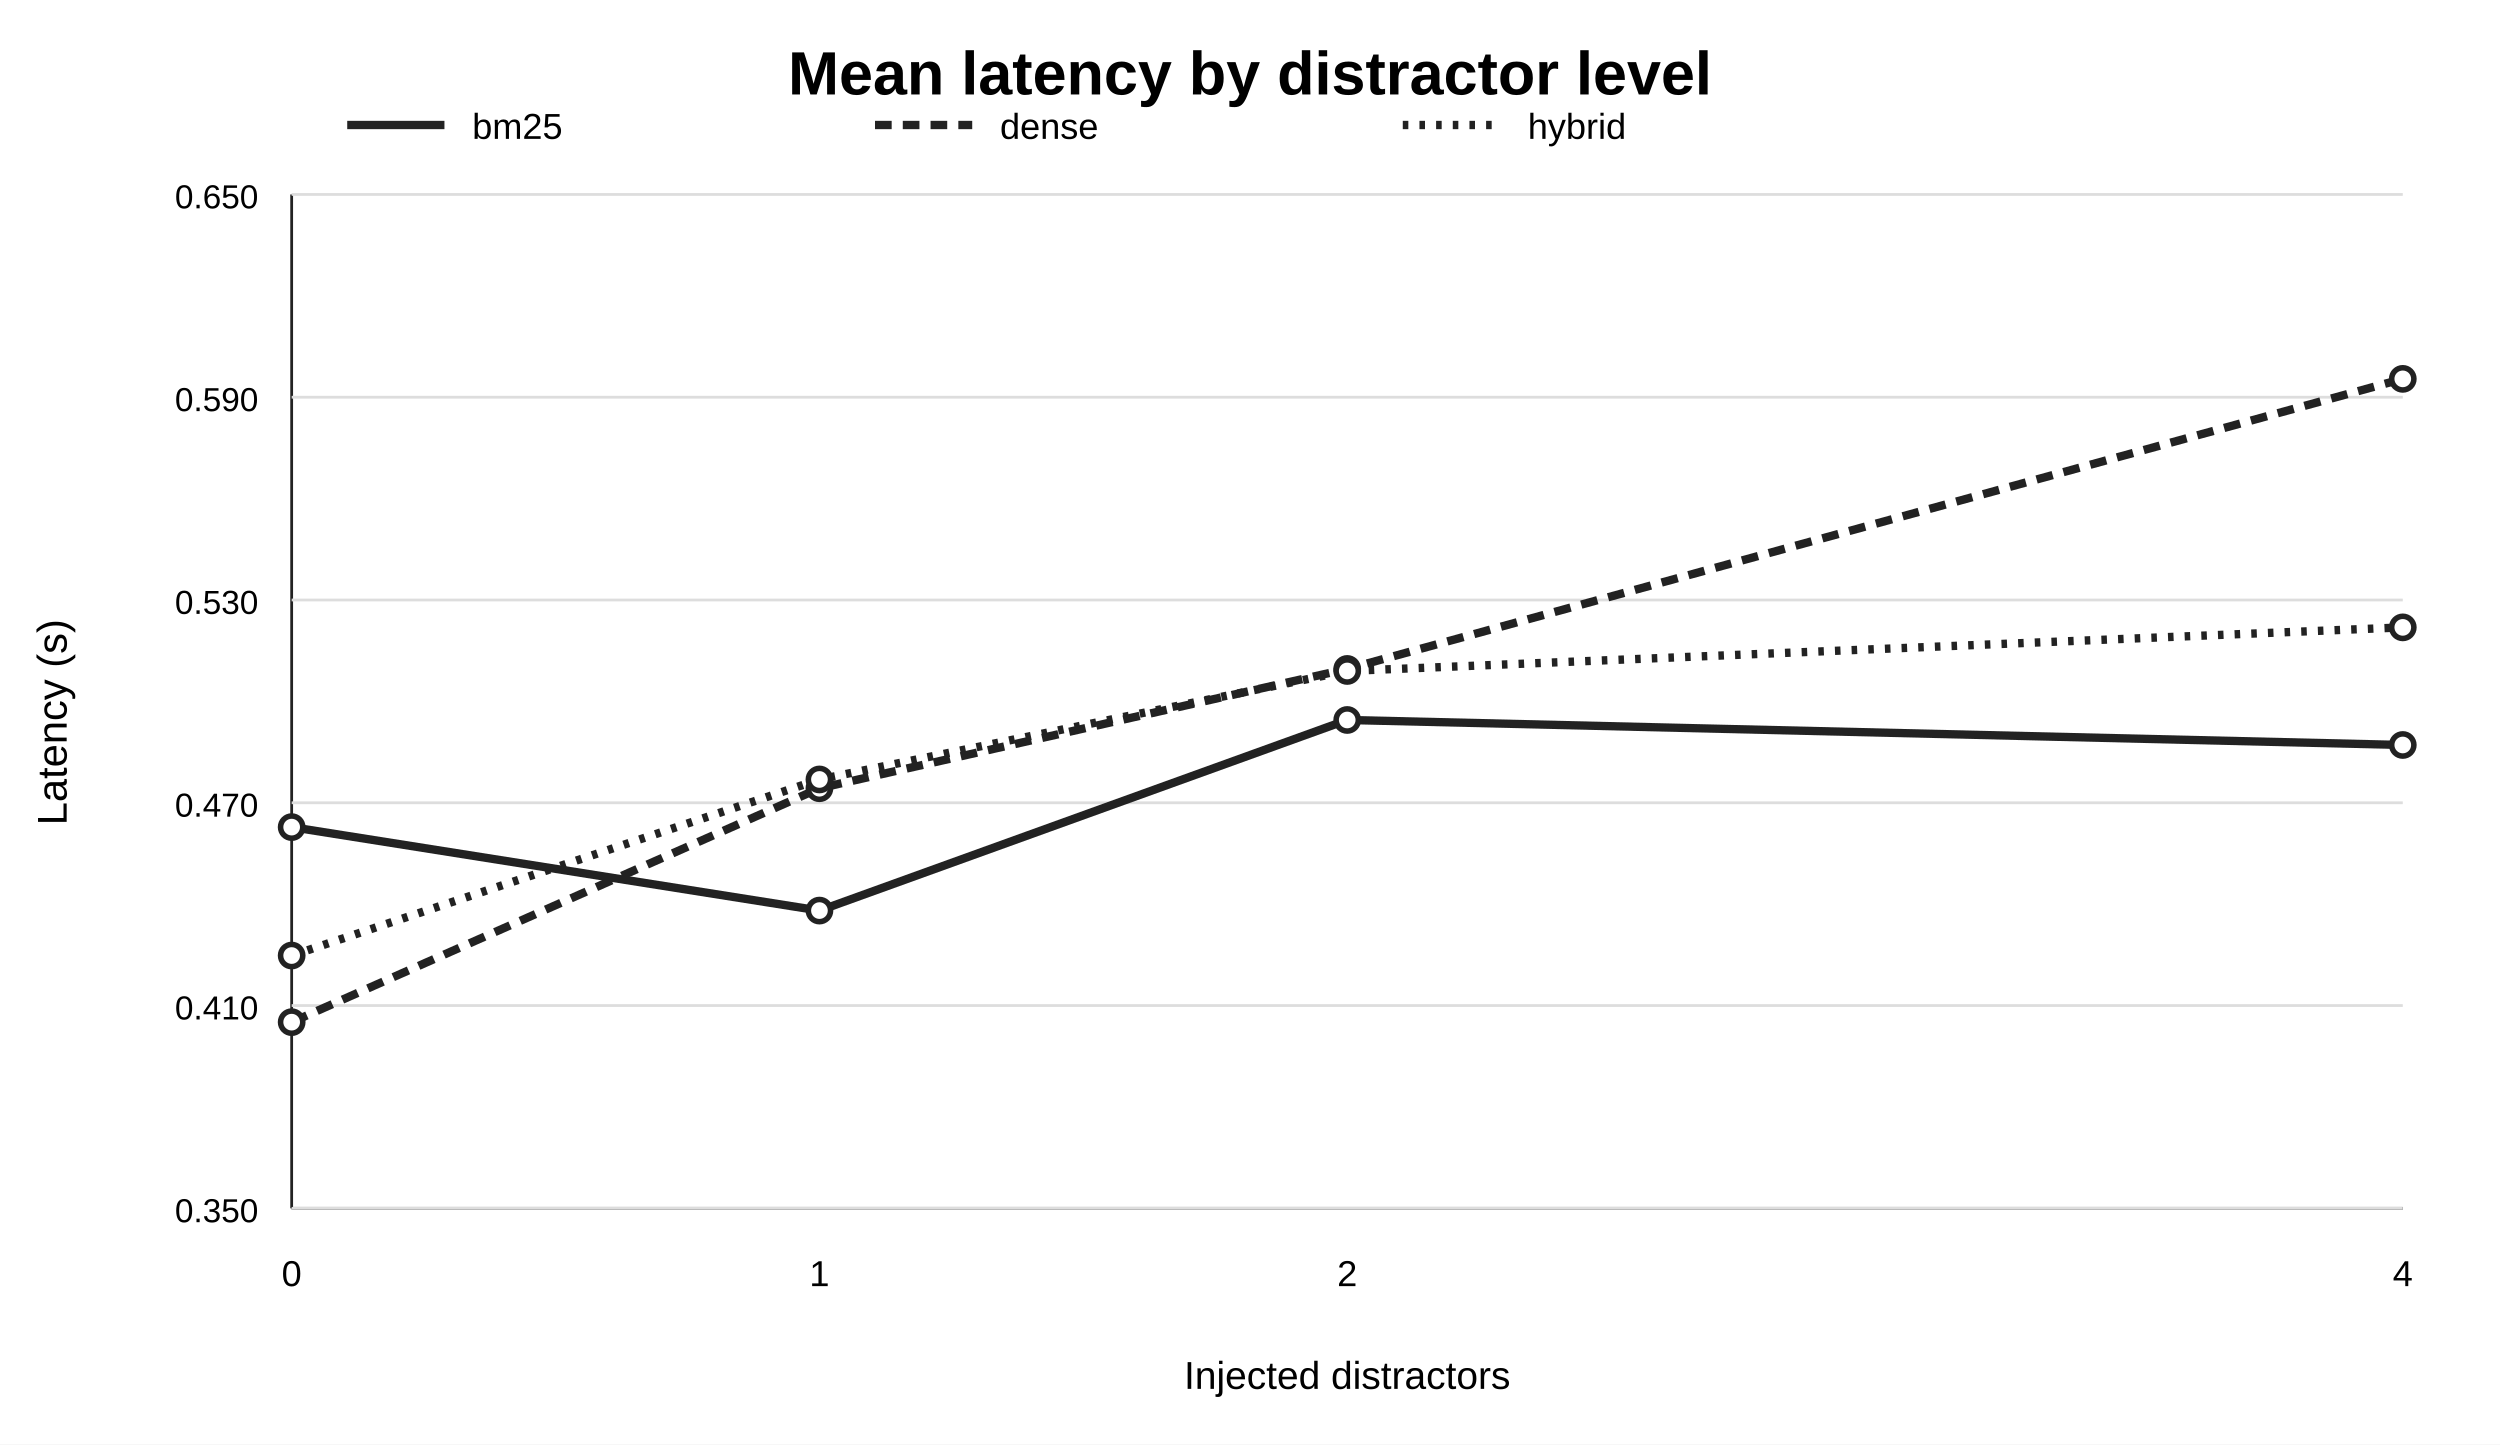
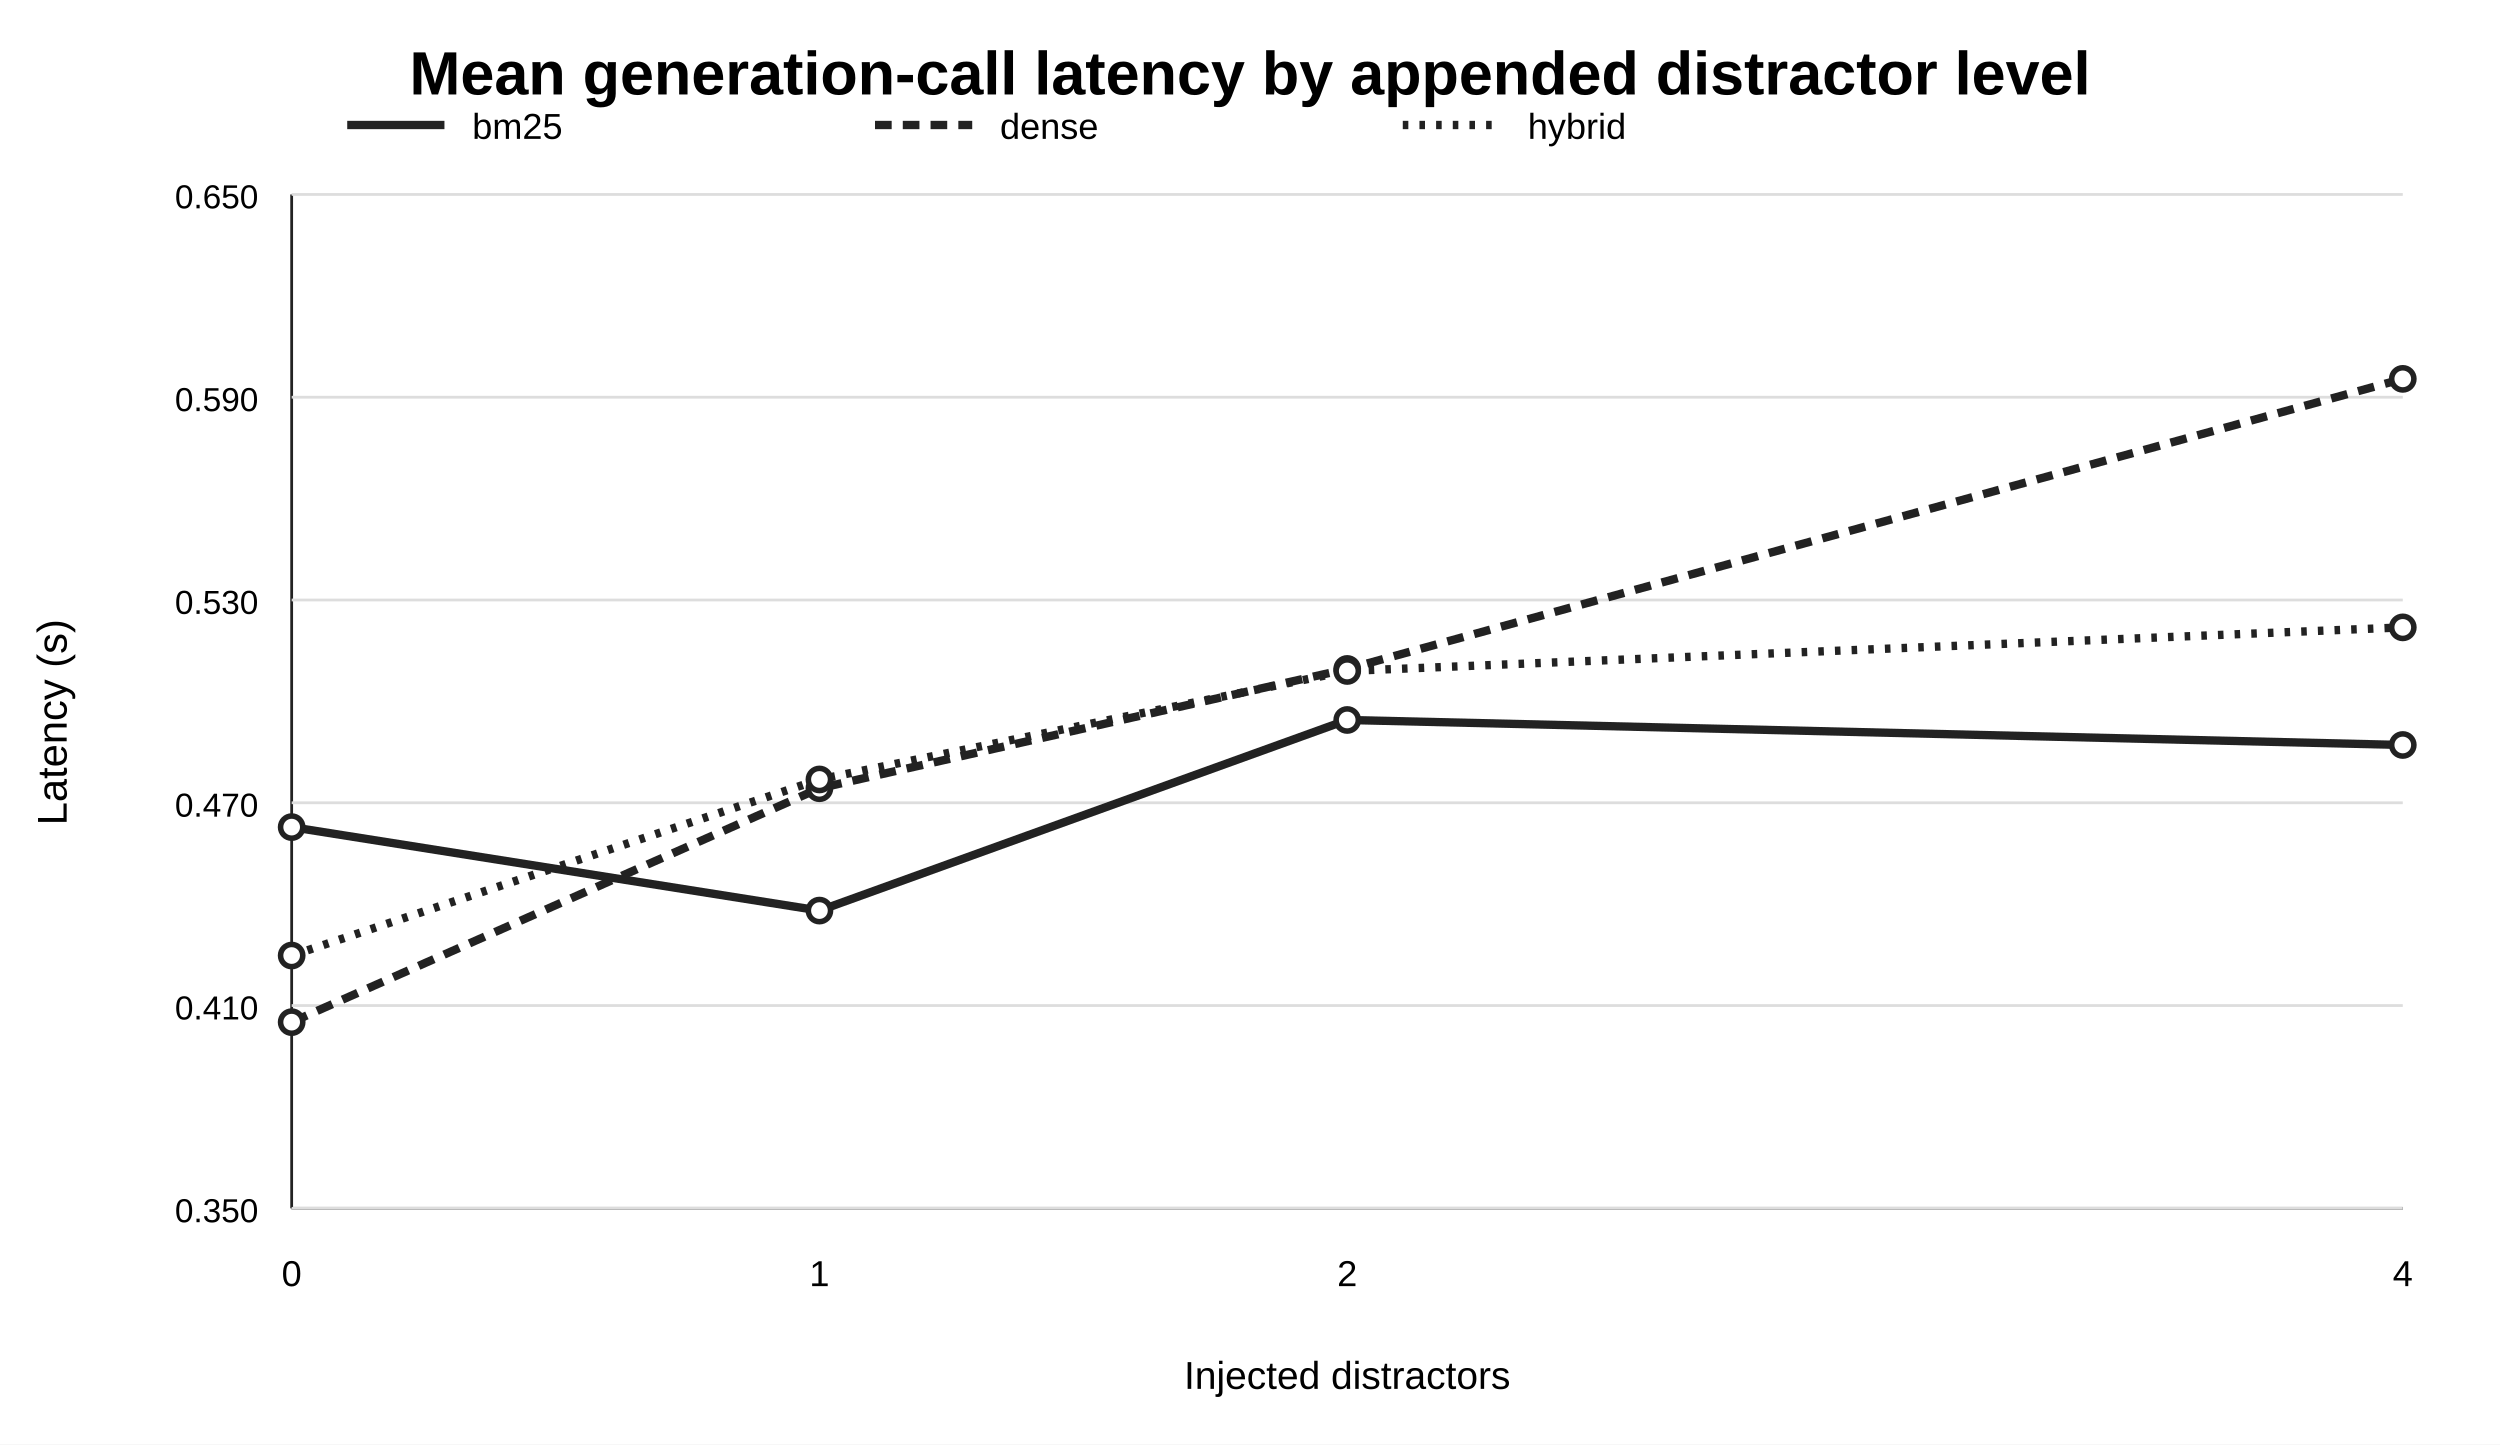
<svg xmlns="http://www.w3.org/2000/svg" width="900" height="520" viewBox="0 0 900 520">
  <rect width="100%" height="100%" fill="white" />
-   <text x="450" y="34" text-anchor="middle" font-family="Arial,sans-serif" font-size="22" font-weight="700">Mean latency by distractor level</text>
+   <text x="450" y="34" text-anchor="middle" font-family="Arial,sans-serif" font-size="22" font-weight="700">Mean generation-call latency by appended distractor level</text>
  <text x="24" y="260" text-anchor="middle" transform="rotate(-90 24 260)" font-family="Arial,sans-serif" font-size="15">Latency (s)</text>
  <line x1="105" y1="70" x2="105" y2="435" stroke="#222" />
  <line x1="105" y1="435" x2="865" y2="435" stroke="#222" />
  <line x1="105" y1="435" x2="865" y2="435" stroke="#ddd" />
  <text x="93" y="440" text-anchor="end" font-family="Arial,sans-serif" font-size="12">0.350</text>
  <line x1="105" y1="362" x2="865" y2="362" stroke="#ddd" />
  <text x="93" y="367" text-anchor="end" font-family="Arial,sans-serif" font-size="12">0.410</text>
  <line x1="105" y1="289" x2="865" y2="289" stroke="#ddd" />
  <text x="93" y="294" text-anchor="end" font-family="Arial,sans-serif" font-size="12">0.470</text>
  <line x1="105" y1="216" x2="865" y2="216" stroke="#ddd" />
  <text x="93" y="221" text-anchor="end" font-family="Arial,sans-serif" font-size="12">0.530</text>
  <line x1="105" y1="143" x2="865" y2="143" stroke="#ddd" />
  <text x="93" y="148" text-anchor="end" font-family="Arial,sans-serif" font-size="12">0.590</text>
  <line x1="105" y1="70" x2="865" y2="70" stroke="#ddd" />
  <text x="93" y="75" text-anchor="end" font-family="Arial,sans-serif" font-size="12">0.650</text>
  <text x="105" y="463" text-anchor="middle" font-family="Arial,sans-serif" font-size="13">0</text>
  <text x="295" y="463" text-anchor="middle" font-family="Arial,sans-serif" font-size="13">1</text>
  <text x="485" y="463" text-anchor="middle" font-family="Arial,sans-serif" font-size="13">2</text>
  <text x="865" y="463" text-anchor="middle" font-family="Arial,sans-serif" font-size="13">4</text>
  <polyline points="105,297.76 295,327.812 485,259.192 865,268.195" fill="none" stroke="#222" stroke-width="3" />
  <circle cx="105" cy="297.76" r="4" fill="white" stroke="#222" stroke-width="2" />
  <circle cx="295" cy="327.812" r="4" fill="white" stroke="#222" stroke-width="2" />
  <circle cx="485" cy="259.192" r="4" fill="white" stroke="#222" stroke-width="2" />
  <circle cx="865" cy="268.195" r="4" fill="white" stroke="#222" stroke-width="2" />
  <polyline points="105,367.977 295,283.768 485,240.82 865,136.391" fill="none" stroke="#222" stroke-width="3" stroke-dasharray="6,4" />
  <circle cx="105" cy="367.977" r="4" fill="white" stroke="#222" stroke-width="2" />
  <circle cx="295" cy="283.768" r="4" fill="white" stroke="#222" stroke-width="2" />
  <circle cx="485" cy="240.82" r="4" fill="white" stroke="#222" stroke-width="2" />
  <circle cx="865" cy="136.391" r="4" fill="white" stroke="#222" stroke-width="2" />
  <polyline points="105,343.993 295,280.605 485,241.55 865,225.855" fill="none" stroke="#222" stroke-width="3" stroke-dasharray="2,4" />
  <circle cx="105" cy="343.993" r="4" fill="white" stroke="#222" stroke-width="2" />
  <circle cx="295" cy="280.605" r="4" fill="white" stroke="#222" stroke-width="2" />
  <circle cx="485" cy="241.55" r="4" fill="white" stroke="#222" stroke-width="2" />
  <circle cx="865" cy="225.855" r="4" fill="white" stroke="#222" stroke-width="2" />
  <line x1="125" y1="45" x2="160" y2="45" stroke="#222" stroke-width="3" />
  <text x="170" y="50" font-family="Arial,sans-serif" font-size="13">bm25</text>
  <line x1="315" y1="45" x2="350" y2="45" stroke="#222" stroke-width="3" stroke-dasharray="6,4" />
  <text x="360" y="50" font-family="Arial,sans-serif" font-size="13">dense</text>
  <line x1="505" y1="45" x2="540" y2="45" stroke="#222" stroke-width="3" stroke-dasharray="2,4" />
  <text x="550" y="50" font-family="Arial,sans-serif" font-size="13">hybrid</text>
  <text x="485" y="500" text-anchor="middle" font-family="Arial,sans-serif" font-size="14">Injected distractors</text>
</svg>
